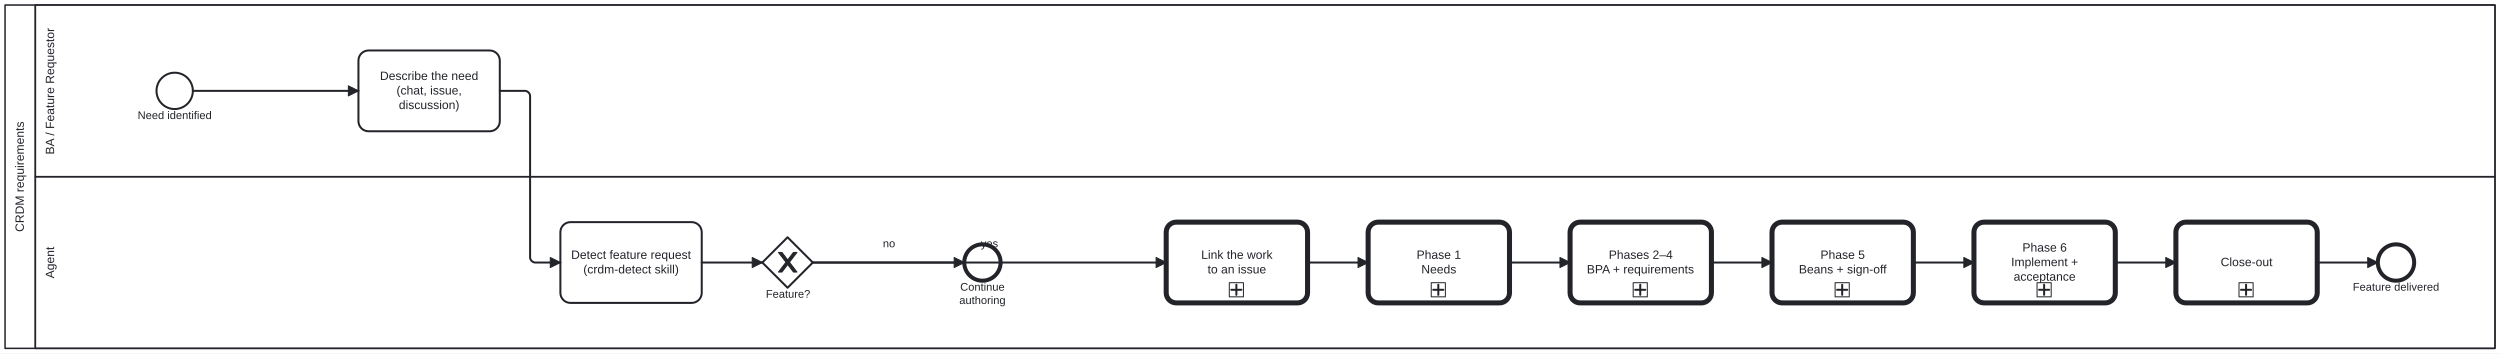
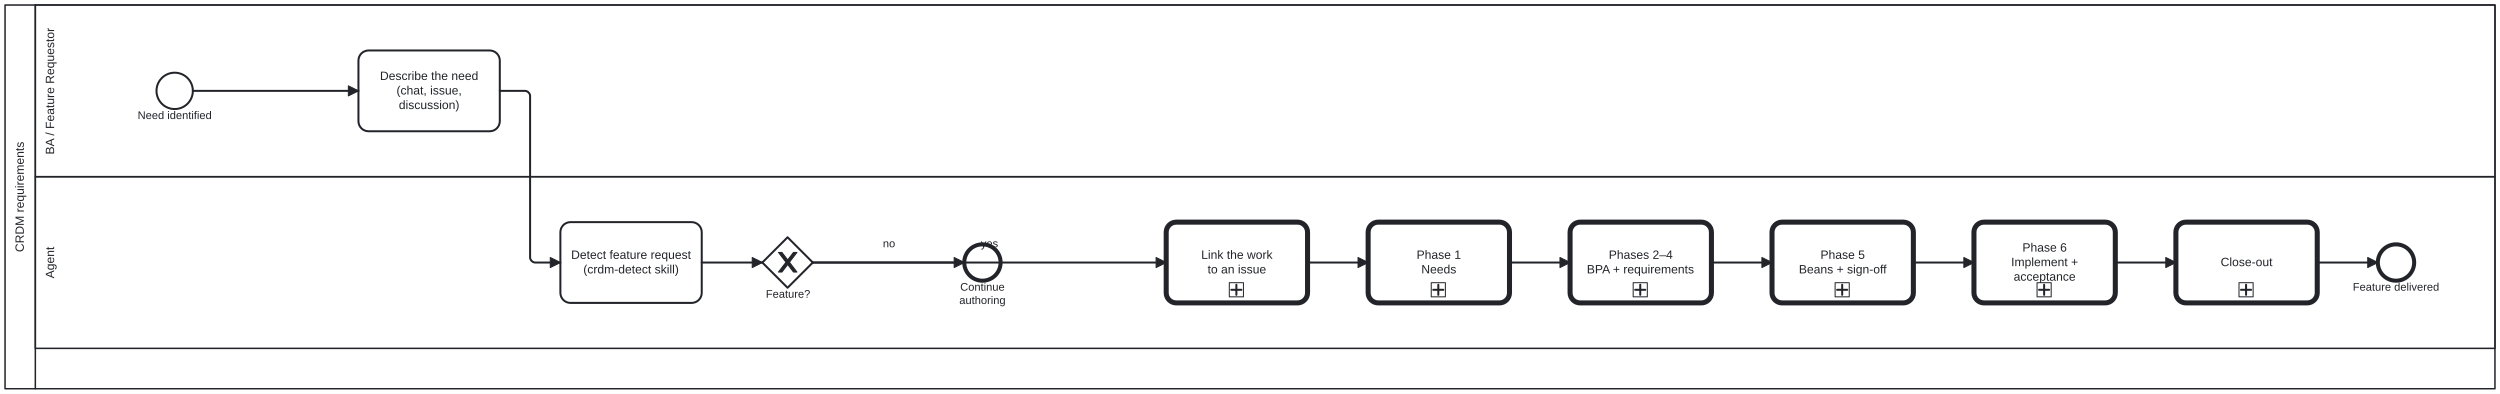
- <svg xmlns="http://www.w3.org/2000/svg" width="100%" style="max-width:100%;height:auto" viewBox="155 75 2476 350" version="1.1">
-   <rect x="155" y="75" width="2476" height="350" fill="#ffffff" />
+ <svg xmlns="http://www.w3.org/2000/svg" width="100%" style="max-width:100%;height:auto" viewBox="155 75 2476 390" version="1.1">
+   <rect x="155" y="75" width="2476" height="390" fill="#ffffff" />
  <g class="djs-group">
    <g class="djs-element djs-shape" data-element-id="Participant_Process_CRDM" style="display: block;" transform="matrix(1 0 0 1 160 80)">
      <g class="djs-visual">
-         <rect x="0" y="0" width="2466" height="340" rx="0" ry="0" style="stroke-linecap: round; stroke-linejoin: round; stroke: rgb(34, 36, 42); stroke-width: 1.5px; fill: white; fill-opacity: 0.95;" />
-         <path style="fill: none; stroke-linecap: round; stroke-linejoin: round; stroke: rgb(34, 36, 42); stroke-width: 1.5px;" d="M30,0L30,340" />
-         <text lineHeight="1.2" class="djs-label" style="font-family: Arial, sans-serif; font-size: 12px; font-weight: normal; fill: rgb(34, 36, 42);" transform="matrix(-1.83697e-16 -1 1 -1.83697e-16 0 340)">
-           <tspan x="115.32" y="18.6">CRDM requirements</tspan>
+         <rect x="0" y="0" width="2466" height="380" rx="0" ry="0" style="stroke-linecap: round; stroke-linejoin: round; stroke: rgb(34, 36, 42); stroke-width: 1.5px; fill: white; fill-opacity: 0.95;" />
+         <path style="fill: none; stroke-linecap: round; stroke-linejoin: round; stroke: rgb(34, 36, 42); stroke-width: 1.5px;" d="M30,0L30,380" />
+         <text lineHeight="1.2" class="djs-label" style="font-family: Arial, sans-serif; font-size: 12px; font-weight: normal; fill: rgb(34, 36, 42);" transform="matrix(-1.83697e-16 -1 1 -1.83697e-16 0 380)">
+           <tspan x="135.32" y="18.6">CRDM requirements</tspan>
        </text>
      </g>
-       <rect class="djs-hit djs-hit-all" x="0" y="0" width="2466" height="340" style="fill: none; stroke-opacity: 0; stroke: white; stroke-width: 15px;" />
+       <rect class="djs-hit djs-hit-all" x="0" y="0" width="2466" height="380" style="fill: none; stroke-opacity: 0; stroke: white; stroke-width: 15px;" />
    </g>
    <g class="djs-children">
      <g class="djs-group">
        <g class="djs-element djs-shape" data-element-id="Lane_Agent" style="display: block;" transform="matrix(1 0 0 1 190 250)">
          <g class="djs-visual">
            <rect x="0" y="0" width="2436" height="170" rx="0" ry="0" style="stroke-linecap: round; stroke-linejoin: round; stroke: rgb(34, 36, 42); stroke-width: 1.5px; fill: white; fill-opacity: 0.25;" />
            <text lineHeight="1.2" class="djs-label" style="font-family: Arial, sans-serif; font-size: 12px; font-weight: normal; fill: rgb(34, 36, 42);" transform="matrix(-1.83697e-16 -1 1 -1.83697e-16 0 170)">
              <tspan x="69.32" y="18.6">Agent</tspan>
            </text>
          </g>
          <rect class="djs-hit djs-hit-all" x="0" y="0" width="2436" height="170" style="fill: none; stroke-opacity: 0; stroke: white; stroke-width: 15px;" />
        </g>
      </g>
      <g class="djs-group">
        <g class="djs-element djs-shape" data-element-id="Lane_BA" style="display: block;" transform="matrix(1 0 0 1 190 80)">
          <g class="djs-visual">
            <rect x="0" y="0" width="2436" height="170" rx="0" ry="0" style="stroke-linecap: round; stroke-linejoin: round; stroke: rgb(34, 36, 42); stroke-width: 1.5px; fill: white; fill-opacity: 0.25;" />
            <text lineHeight="1.2" class="djs-label" style="font-family: Arial, sans-serif; font-size: 12px; font-weight: normal; fill: rgb(34, 36, 42);" transform="matrix(-1.83697e-16 -1 1 -1.83697e-16 0 170)">
              <tspan x="21.968" y="18.6">BA / Feature Requestor</tspan>
            </text>
          </g>
          <rect class="djs-hit djs-hit-all" x="0" y="0" width="2436" height="170" style="fill: none; stroke-opacity: 0; stroke: white; stroke-width: 15px;" />
        </g>
      </g>
      <g class="djs-group">
        <g class="djs-element djs-shape" data-element-id="Start_BA" style="display: block;" transform="matrix(1 0 0 1 310 147)">
          <g class="djs-visual">
            <circle cx="18" cy="18" r="18" style="stroke-linecap: round; stroke-linejoin: round; stroke: rgb(34, 36, 42); stroke-width: 2px; fill: white; fill-opacity: 0.95;" />
          </g>
          <rect class="djs-hit djs-hit-all" x="0" y="0" width="36" height="36" style="fill: none; stroke-opacity: 0; stroke: white; stroke-width: 15px;" />
        </g>
      </g>
      <g class="djs-group">
        <g class="djs-element djs-shape" data-element-id="Start_BA_label" style="display: block;" transform="matrix(1 0 0 1 291 183)">
          <g class="djs-visual">
            <text lineHeight="1.2" class="djs-label" style="font-family: Arial, sans-serif; font-size: 11px; font-weight: normal; fill: rgb(34, 36, 42);">
              <tspan x="0.307" y="9.9">Need identified</tspan>
            </text>
          </g>
          <rect class="djs-hit djs-hit-all" x="0" y="0" width="74" height="14" style="fill: none; stroke-opacity: 0; stroke: white; stroke-width: 15px;" />
        </g>
      </g>
      <g class="djs-group">
        <g class="djs-element djs-shape" data-element-id="BA_Submit" style="display: block;" transform="matrix(1 0 0 1 510 125)">
          <g class="djs-visual">
            <rect x="0" y="0" width="140" height="80" rx="10" ry="10" style="stroke-linecap: round; stroke-linejoin: round; stroke: rgb(34, 36, 42); stroke-width: 2px; fill: white; fill-opacity: 0.95;" />
            <text lineHeight="1.2" class="djs-label" style="font-family: Arial, sans-serif; font-size: 12px; font-weight: normal; fill: rgb(34, 36, 42);">
              <tspan x="21.303" y="29.2">Describe the need</tspan>
              <tspan x="37.653" y="43.6">(chat, issue, </tspan>
              <tspan x="39.988" y="58">discussion)</tspan>
            </text>
          </g>
          <rect class="djs-hit djs-hit-all" x="0" y="0" width="140" height="80" style="fill: none; stroke-opacity: 0; stroke: white; stroke-width: 15px;" />
        </g>
      </g>
      <g class="djs-group">
        <g class="djs-element djs-shape" data-element-id="A_Detect" style="display: block;" transform="matrix(1 0 0 1 710 295)">
          <g class="djs-visual">
            <rect x="0" y="0" width="140" height="80" rx="10" ry="10" style="stroke-linecap: round; stroke-linejoin: round; stroke: rgb(34, 36, 42); stroke-width: 2px; fill: white; fill-opacity: 0.95;" />
            <text lineHeight="1.2" class="djs-label" style="font-family: Arial, sans-serif; font-size: 12px; font-weight: normal; fill: rgb(34, 36, 42);">
              <tspan x="10.633" y="36.4">Detect feature request</tspan>
              <tspan x="22.662" y="50.8">(crdm-detect skill)</tspan>
            </text>
          </g>
          <rect class="djs-hit djs-hit-all" x="0" y="0" width="140" height="80" style="fill: none; stroke-opacity: 0; stroke: white; stroke-width: 15px;" />
        </g>
      </g>
      <g class="djs-group">
        <g class="djs-element djs-shape" data-element-id="GW_Feature" style="display: block;" transform="matrix(1 0 0 1 910 310)">
          <g class="djs-visual">
            <polygon points="25,0 50,25 25,50 0,25" style="stroke-linecap: round; stroke-linejoin: round; stroke: rgb(34, 36, 42); stroke-width: 2px; fill: white; fill-opacity: 0.95;" />
            <path d="m 16,15 7.429,9.714 -7.429,9.714 3.429,0 5.714,-7.464 5.714,7.464 3.429,0 -7.429,-9.714 7.429,-9.714 -3.429,0 -5.714,7.464 -5.714,-7.464 -3.429,0 z" style="fill: rgb(34, 36, 42); stroke-linecap: round; stroke-linejoin: round; stroke: rgb(34, 36, 42); stroke-width: 1px;" />
          </g>
          <rect class="djs-hit djs-hit-all" x="0" y="0" width="50" height="50" style="fill: none; stroke-opacity: 0; stroke: white; stroke-width: 15px;" />
        </g>
      </g>
      <g class="djs-group">
        <g class="djs-element djs-shape" data-element-id="GW_Feature_label" style="display: block;" transform="matrix(1 0 0 1 913 360)">
          <g class="djs-visual">
            <text lineHeight="1.2" class="djs-label" style="font-family: Arial, sans-serif; font-size: 11px; font-weight: normal; fill: rgb(34, 36, 42);">
              <tspan x="0.487" y="9.9">Feature?</tspan>
            </text>
          </g>
          <rect class="djs-hit djs-hit-all" x="0" y="0" width="45" height="14" style="fill: none; stroke-opacity: 0; stroke: white; stroke-width: 15px;" />
        </g>
      </g>
      <g class="djs-group">
        <g class="djs-element djs-shape" data-element-id="End_Content" style="display: block;" transform="matrix(1 0 0 1 1110 317)">
          <g class="djs-visual">
            <circle cx="18" cy="18" r="18" style="stroke-linecap: round; stroke-linejoin: round; stroke: rgb(34, 36, 42); stroke-width: 4px; fill: white; fill-opacity: 0.95;" />
          </g>
          <rect class="djs-hit djs-hit-all" x="0" y="0" width="36" height="36" style="fill: none; stroke-opacity: 0; stroke: white; stroke-width: 15px;" />
        </g>
      </g>
      <g class="djs-group">
        <g class="djs-element djs-shape" data-element-id="End_Content_label" style="display: block;" transform="matrix(1 0 0 1 1105 353)">
          <g class="djs-visual">
            <text lineHeight="1.2" class="djs-label" style="font-family: Arial, sans-serif; font-size: 11px; font-weight: normal; fill: rgb(34, 36, 42);">
              <tspan x="0.984" y="9.9">Continue</tspan>
              <tspan x="0.065" y="23.1">authoring</tspan>
            </text>
          </g>
          <rect class="djs-hit djs-hit-all" x="0" y="0" width="46" height="27" style="fill: none; stroke-opacity: 0; stroke: white; stroke-width: 15px;" />
        </g>
      </g>
      <g class="djs-group">
        <a class="fa-subprocess-link" href="assets/img/workflows/crdm-issue-linking.svg" target="_top">
          <g class="djs-element djs-shape" data-element-id="Call_Issue" style="display: block;" transform="matrix(1 0 0 1 1310 295)">
            <g class="djs-visual">
              <rect x="0" y="0" width="140" height="80" rx="10" ry="10" style="stroke-linecap: round; stroke-linejoin: round; stroke: rgb(34, 36, 42); stroke-width: 5px; fill: white; fill-opacity: 0.95;" />
              <text lineHeight="1.2" class="djs-label" style="font-family: Arial, sans-serif; font-size: 12px; font-weight: normal; fill: rgb(34, 36, 42);">
                <tspan x="34.65" y="36.4">Link the work</tspan>
                <tspan x="40.981" y="50.8">to an issue</tspan>
              </text>
              <rect x="0" y="0" width="14" height="14" rx="0" ry="0" style="stroke-linecap: round; stroke-linejoin: round; stroke: rgb(34, 36, 42); stroke-width: 1px; fill: white;" transform="matrix(1 0 0 1 62.5 60)" />
              <path data-marker="sub-process" d="m62.5,60 m 7,2 l 0,10 m -5,-5 l 10,0" style="fill: white; stroke-linecap: round; stroke-linejoin: round; stroke: rgb(34, 36, 42); stroke-width: 2px;" />
            </g>
            <rect class="djs-hit djs-hit-all" x="0" y="0" width="140" height="80" style="fill: none; stroke-opacity: 0; stroke: white; stroke-width: 15px;" />
          </g>
        </a>
      </g>
      <g class="djs-group">
        <a class="fa-subprocess-link" href="assets/img/workflows/crdm-needs.svg" target="_top">
          <g class="djs-element djs-shape" data-element-id="Call_Needs" style="display: block;" transform="matrix(1 0 0 1 1510 295)">
            <g class="djs-visual">
              <rect x="0" y="0" width="140" height="80" rx="10" ry="10" style="stroke-linecap: round; stroke-linejoin: round; stroke: rgb(34, 36, 42); stroke-width: 5px; fill: white; fill-opacity: 0.95;" />
              <text lineHeight="1.2" class="djs-label" style="font-family: Arial, sans-serif; font-size: 12px; font-weight: normal; fill: rgb(34, 36, 42);">
                <tspan x="47.983" y="36.4">Phase 1</tspan>
                <tspan x="52.656" y="50.8">Needs</tspan>
              </text>
              <rect x="0" y="0" width="14" height="14" rx="0" ry="0" style="stroke-linecap: round; stroke-linejoin: round; stroke: rgb(34, 36, 42); stroke-width: 1px; fill: white;" transform="matrix(1 0 0 1 62.5 60)" />
              <path data-marker="sub-process" d="m62.5,60 m 7,2 l 0,10 m -5,-5 l 10,0" style="fill: white; stroke-linecap: round; stroke-linejoin: round; stroke: rgb(34, 36, 42); stroke-width: 2px;" />
            </g>
            <rect class="djs-hit djs-hit-all" x="0" y="0" width="140" height="80" style="fill: none; stroke-opacity: 0; stroke: white; stroke-width: 15px;" />
          </g>
        </a>
      </g>
      <g class="djs-group">
        <a class="fa-subprocess-link" href="assets/img/workflows/crdm-requirements-definition.svg" target="_top">
          <g class="djs-element djs-shape" data-element-id="Call_Requirements" style="display: block;" transform="matrix(1 0 0 1 1710 295)">
            <g class="djs-visual">
              <rect x="0" y="0" width="140" height="80" rx="10" ry="10" style="stroke-linecap: round; stroke-linejoin: round; stroke: rgb(34, 36, 42); stroke-width: 5px; fill: white; fill-opacity: 0.95;" />
              <text lineHeight="1.2" class="djs-label" style="font-family: Arial, sans-serif; font-size: 12px; font-weight: normal; fill: rgb(34, 36, 42);">
                <tspan x="38.31" y="36.4">Phases 2–4</tspan>
                <tspan x="16.586" y="50.8">BPA + requirements</tspan>
              </text>
              <rect x="0" y="0" width="14" height="14" rx="0" ry="0" style="stroke-linecap: round; stroke-linejoin: round; stroke: rgb(34, 36, 42); stroke-width: 1px; fill: white;" transform="matrix(1 0 0 1 62.5 60)" />
              <path data-marker="sub-process" d="m62.5,60 m 7,2 l 0,10 m -5,-5 l 10,0" style="fill: white; stroke-linecap: round; stroke-linejoin: round; stroke: rgb(34, 36, 42); stroke-width: 2px;" />
            </g>
            <rect class="djs-hit djs-hit-all" x="0" y="0" width="140" height="80" style="fill: none; stroke-opacity: 0; stroke: white; stroke-width: 15px;" />
          </g>
        </a>
      </g>
      <g class="djs-group">
        <a class="fa-subprocess-link" href="assets/img/workflows/crdm-signoff.svg" target="_top">
          <g class="djs-element djs-shape" data-element-id="Call_Signoff" style="display: block;" transform="matrix(1 0 0 1 1910 295)">
            <g class="djs-visual">
              <rect x="0" y="0" width="140" height="80" rx="10" ry="10" style="stroke-linecap: round; stroke-linejoin: round; stroke: rgb(34, 36, 42); stroke-width: 5px; fill: white; fill-opacity: 0.95;" />
              <text lineHeight="1.2" class="djs-label" style="font-family: Arial, sans-serif; font-size: 12px; font-weight: normal; fill: rgb(34, 36, 42);">
                <tspan x="47.983" y="36.4">Phase 5</tspan>
                <tspan x="26.582" y="50.8">Beans + sign-off</tspan>
              </text>
              <rect x="0" y="0" width="14" height="14" rx="0" ry="0" style="stroke-linecap: round; stroke-linejoin: round; stroke: rgb(34, 36, 42); stroke-width: 1px; fill: white;" transform="matrix(1 0 0 1 62.5 60)" />
              <path data-marker="sub-process" d="m62.5,60 m 7,2 l 0,10 m -5,-5 l 10,0" style="fill: white; stroke-linecap: round; stroke-linejoin: round; stroke: rgb(34, 36, 42); stroke-width: 2px;" />
            </g>
            <rect class="djs-hit djs-hit-all" x="0" y="0" width="140" height="80" style="fill: none; stroke-opacity: 0; stroke: white; stroke-width: 15px;" />
          </g>
        </a>
      </g>
      <g class="djs-group">
        <a class="fa-subprocess-link" href="assets/img/workflows/crdm-deliver.svg" target="_top">
          <g class="djs-element djs-shape" data-element-id="Call_Deliver" style="display: block;" transform="matrix(1 0 0 1 2110 295)">
            <g class="djs-visual">
              <rect x="0" y="0" width="140" height="80" rx="10" ry="10" style="stroke-linecap: round; stroke-linejoin: round; stroke: rgb(34, 36, 42); stroke-width: 5px; fill: white; fill-opacity: 0.95;" />
              <text lineHeight="1.2" class="djs-label" style="font-family: Arial, sans-serif; font-size: 12px; font-weight: normal; fill: rgb(34, 36, 42);">
                <tspan x="47.983" y="29.2">Phase 6</tspan>
                <tspan x="36.818" y="43.6">Implement + </tspan>
                <tspan x="39.312" y="58">acceptance</tspan>
              </text>
              <rect x="0" y="0" width="14" height="14" rx="0" ry="0" style="stroke-linecap: round; stroke-linejoin: round; stroke: rgb(34, 36, 42); stroke-width: 1px; fill: white;" transform="matrix(1 0 0 1 62.5 60)" />
              <path data-marker="sub-process" d="m62.5,60 m 7,2 l 0,10 m -5,-5 l 10,0" style="fill: white; stroke-linecap: round; stroke-linejoin: round; stroke: rgb(34, 36, 42); stroke-width: 2px;" />
            </g>
            <rect class="djs-hit djs-hit-all" x="0" y="0" width="140" height="80" style="fill: none; stroke-opacity: 0; stroke: white; stroke-width: 15px;" />
          </g>
        </a>
      </g>
      <g class="djs-group">
        <a class="fa-subprocess-link" href="assets/img/workflows/crdm-close.svg" target="_top">
          <g class="djs-element djs-shape" data-element-id="Call_Close" style="display: block;" transform="matrix(1 0 0 1 2310 295)">
            <g class="djs-visual">
              <rect x="0" y="0" width="140" height="80" rx="10" ry="10" style="stroke-linecap: round; stroke-linejoin: round; stroke: rgb(34, 36, 42); stroke-width: 5px; fill: white; fill-opacity: 0.95;" />
              <text lineHeight="1.2" class="djs-label" style="font-family: Arial, sans-serif; font-size: 12px; font-weight: normal; fill: rgb(34, 36, 42);">
                <tspan x="44.321" y="43.6">Close-out</tspan>
              </text>
              <rect x="0" y="0" width="14" height="14" rx="0" ry="0" style="stroke-linecap: round; stroke-linejoin: round; stroke: rgb(34, 36, 42); stroke-width: 1px; fill: white;" transform="matrix(1 0 0 1 62.5 60)" />
              <path data-marker="sub-process" d="m62.5,60 m 7,2 l 0,10 m -5,-5 l 10,0" style="fill: white; stroke-linecap: round; stroke-linejoin: round; stroke: rgb(34, 36, 42); stroke-width: 2px;" />
            </g>
            <rect class="djs-hit djs-hit-all" x="0" y="0" width="140" height="80" style="fill: none; stroke-opacity: 0; stroke: white; stroke-width: 15px;" />
          </g>
        </a>
      </g>
      <g class="djs-group">
        <g class="djs-element djs-shape" data-element-id="End_CRDM" style="display: block;" transform="matrix(1 0 0 1 2510 317)">
          <g class="djs-visual">
            <circle cx="18" cy="18" r="18" style="stroke-linecap: round; stroke-linejoin: round; stroke: rgb(34, 36, 42); stroke-width: 4px; fill: white; fill-opacity: 0.95;" />
          </g>
          <rect class="djs-hit djs-hit-all" x="0" y="0" width="36" height="36" style="fill: none; stroke-opacity: 0; stroke: white; stroke-width: 15px;" />
        </g>
      </g>
      <g class="djs-group">
        <g class="djs-element djs-shape" data-element-id="End_CRDM_label" style="display: block;" transform="matrix(1 0 0 1 2485 353)">
          <g class="djs-visual">
            <text lineHeight="1.2" class="djs-label" style="font-family: Arial, sans-serif; font-size: 11px; font-weight: normal; fill: rgb(34, 36, 42);">
              <tspan x="0.198" y="9.9">Feature delivered</tspan>
            </text>
          </g>
          <rect class="djs-hit djs-hit-all" x="0" y="0" width="86" height="14" style="fill: none; stroke-opacity: 0; stroke: white; stroke-width: 15px;" />
        </g>
      </g>
      <g class="djs-group">
        <g class="djs-element djs-connection" data-element-id="SF_Process_CRDM_1" style="display: block;">
          <g class="djs-visual">
            <defs>
              <marker id="folio-marker-1" viewBox="0 0 20 20" refX="11" refY="10" markerWidth="10" markerHeight="10" orient="auto">
                <path d="M 1 5 L 11 10 L 1 15 Z" style="stroke-linecap: round; stroke-linejoin: round; stroke: rgb(34, 36, 42); stroke-width: 1px; fill: rgb(34, 36, 42);" />
              </marker>
            </defs>
            <path data-corner-radius="5" style="fill: none; stroke-linecap: round; stroke-linejoin: round; stroke: rgb(34, 36, 42); stroke-width: 2px; marker-end: url('#folio-marker-1');" d="M346,165L510,165" />
          </g>
          <path d="M346,165L510,165" class="djs-hit djs-hit-stroke" style="fill: none; stroke-opacity: 0; stroke: white; stroke-width: 15px;" />
        </g>
      </g>
      <g class="djs-group">
        <g class="djs-element djs-connection" data-element-id="SF_Process_CRDM_2" style="display: block;">
          <g class="djs-visual">
            <defs>
              <marker id="folio-marker-2" viewBox="0 0 20 20" refX="11" refY="10" markerWidth="10" markerHeight="10" orient="auto">
                <path d="M 1 5 L 11 10 L 1 15 Z" style="stroke-linecap: round; stroke-linejoin: round; stroke: rgb(34, 36, 42); stroke-width: 1px; fill: rgb(34, 36, 42);" />
              </marker>
            </defs>
            <path data-corner-radius="5" style="fill: none; stroke-linecap: round; stroke-linejoin: round; stroke: rgb(34, 36, 42); stroke-width: 2px; marker-end: url('#folio-marker-2');" d="M650,165L675,165C677.5,165,680,167.5,680,170L680,330C680,332.5,682.5,335,685,335L710,335" />
          </g>
          <path d="M650,165L680,165L680,335L710,335" class="djs-hit djs-hit-stroke" style="fill: none; stroke-opacity: 0; stroke: white; stroke-width: 15px;" />
        </g>
      </g>
      <g class="djs-group">
        <g class="djs-element djs-connection" data-element-id="SF_Process_CRDM_3" style="display: block;">
          <g class="djs-visual">
            <defs>
              <marker id="folio-marker-3" viewBox="0 0 20 20" refX="11" refY="10" markerWidth="10" markerHeight="10" orient="auto">
                <path d="M 1 5 L 11 10 L 1 15 Z" style="stroke-linecap: round; stroke-linejoin: round; stroke: rgb(34, 36, 42); stroke-width: 1px; fill: rgb(34, 36, 42);" />
              </marker>
            </defs>
            <path data-corner-radius="5" style="fill: none; stroke-linecap: round; stroke-linejoin: round; stroke: rgb(34, 36, 42); stroke-width: 2px; marker-end: url('#folio-marker-3');" d="M850,335L910,335" />
          </g>
          <path d="M850,335L910,335" class="djs-hit djs-hit-stroke" style="fill: none; stroke-opacity: 0; stroke: white; stroke-width: 15px;" />
        </g>
      </g>
      <g class="djs-group">
        <g class="djs-element djs-connection" data-element-id="SF_Process_CRDM_4" style="display: block;">
          <g class="djs-visual">
            <defs>
              <marker id="folio-marker-4" viewBox="0 0 20 20" refX="11" refY="10" markerWidth="10" markerHeight="10" orient="auto">
                <path d="M 1 5 L 11 10 L 1 15 Z" style="stroke-linecap: round; stroke-linejoin: round; stroke: rgb(34, 36, 42); stroke-width: 1px; fill: rgb(34, 36, 42);" />
              </marker>
            </defs>
            <path data-corner-radius="5" style="fill: none; stroke-linecap: round; stroke-linejoin: round; stroke: rgb(34, 36, 42); stroke-width: 2px; marker-end: url('#folio-marker-4');" d="M960,335L1110,335" />
          </g>
          <path d="M960,335L1110,335" class="djs-hit djs-hit-stroke" style="fill: none; stroke-opacity: 0; stroke: white; stroke-width: 15px;" />
        </g>
      </g>
      <g class="djs-group">
        <g class="djs-element djs-shape" data-element-id="SF_Process_CRDM_4_label" style="display: block;" transform="matrix(1 0 0 1 1029 310)">
          <g class="djs-visual">
            <text lineHeight="1.2" class="djs-label" style="font-family: Arial, sans-serif; font-size: 11px; font-weight: normal; fill: rgb(34, 36, 42);">
              <tspan x="0.382" y="9.9">no</tspan>
            </text>
          </g>
          <rect class="djs-hit djs-hit-all" x="0" y="0" width="13" height="14" style="fill: none; stroke-opacity: 0; stroke: white; stroke-width: 15px;" />
        </g>
      </g>
      <g class="djs-group">
        <g class="djs-element djs-connection" data-element-id="SF_Process_CRDM_5" style="display: block;">
          <g class="djs-visual">
            <defs>
              <marker id="folio-marker-5" viewBox="0 0 20 20" refX="11" refY="10" markerWidth="10" markerHeight="10" orient="auto">
                <path d="M 1 5 L 11 10 L 1 15 Z" style="stroke-linecap: round; stroke-linejoin: round; stroke: rgb(34, 36, 42); stroke-width: 1px; fill: rgb(34, 36, 42);" />
              </marker>
            </defs>
            <path data-corner-radius="5" style="fill: none; stroke-linecap: round; stroke-linejoin: round; stroke: rgb(34, 36, 42); stroke-width: 2px; marker-end: url('#folio-marker-5');" d="M960,335L1310,335" />
          </g>
          <path d="M960,335L1310,335" class="djs-hit djs-hit-stroke" style="fill: none; stroke-opacity: 0; stroke: white; stroke-width: 15px;" />
        </g>
      </g>
      <g class="djs-group">
        <g class="djs-element djs-shape" data-element-id="SF_Process_CRDM_5_label" style="display: block;" transform="matrix(1 0 0 1 1126 310)">
          <g class="djs-visual">
            <text lineHeight="1.2" class="djs-label" style="font-family: Arial, sans-serif; font-size: 11px; font-weight: normal; fill: rgb(34, 36, 42);">
              <tspan x="0.441" y="9.9">yes</tspan>
            </text>
          </g>
          <rect class="djs-hit djs-hit-all" x="0" y="0" width="18" height="14" style="fill: none; stroke-opacity: 0; stroke: white; stroke-width: 15px;" />
        </g>
      </g>
      <g class="djs-group">
        <g class="djs-element djs-connection" data-element-id="SF_Process_CRDM_6" style="display: block;">
          <g class="djs-visual">
            <defs>
              <marker id="folio-marker-6" viewBox="0 0 20 20" refX="11" refY="10" markerWidth="10" markerHeight="10" orient="auto">
                <path d="M 1 5 L 11 10 L 1 15 Z" style="stroke-linecap: round; stroke-linejoin: round; stroke: rgb(34, 36, 42); stroke-width: 1px; fill: rgb(34, 36, 42);" />
              </marker>
            </defs>
            <path data-corner-radius="5" style="fill: none; stroke-linecap: round; stroke-linejoin: round; stroke: rgb(34, 36, 42); stroke-width: 2px; marker-end: url('#folio-marker-6');" d="M1450,335L1510,335" />
          </g>
          <path d="M1450,335L1510,335" class="djs-hit djs-hit-stroke" style="fill: none; stroke-opacity: 0; stroke: white; stroke-width: 15px;" />
        </g>
      </g>
      <g class="djs-group">
        <g class="djs-element djs-connection" data-element-id="SF_Process_CRDM_7" style="display: block;">
          <g class="djs-visual">
            <defs>
              <marker id="folio-marker-7" viewBox="0 0 20 20" refX="11" refY="10" markerWidth="10" markerHeight="10" orient="auto">
                <path d="M 1 5 L 11 10 L 1 15 Z" style="stroke-linecap: round; stroke-linejoin: round; stroke: rgb(34, 36, 42); stroke-width: 1px; fill: rgb(34, 36, 42);" />
              </marker>
            </defs>
            <path data-corner-radius="5" style="fill: none; stroke-linecap: round; stroke-linejoin: round; stroke: rgb(34, 36, 42); stroke-width: 2px; marker-end: url('#folio-marker-7');" d="M1650,335L1710,335" />
          </g>
          <path d="M1650,335L1710,335" class="djs-hit djs-hit-stroke" style="fill: none; stroke-opacity: 0; stroke: white; stroke-width: 15px;" />
        </g>
      </g>
      <g class="djs-group">
        <g class="djs-element djs-connection" data-element-id="SF_Process_CRDM_8" style="display: block;">
          <g class="djs-visual">
            <defs>
              <marker id="folio-marker-8" viewBox="0 0 20 20" refX="11" refY="10" markerWidth="10" markerHeight="10" orient="auto">
                <path d="M 1 5 L 11 10 L 1 15 Z" style="stroke-linecap: round; stroke-linejoin: round; stroke: rgb(34, 36, 42); stroke-width: 1px; fill: rgb(34, 36, 42);" />
              </marker>
            </defs>
            <path data-corner-radius="5" style="fill: none; stroke-linecap: round; stroke-linejoin: round; stroke: rgb(34, 36, 42); stroke-width: 2px; marker-end: url('#folio-marker-8');" d="M1850,335L1910,335" />
          </g>
          <path d="M1850,335L1910,335" class="djs-hit djs-hit-stroke" style="fill: none; stroke-opacity: 0; stroke: white; stroke-width: 15px;" />
        </g>
      </g>
      <g class="djs-group">
        <g class="djs-element djs-connection" data-element-id="SF_Process_CRDM_9" style="display: block;">
          <g class="djs-visual">
            <defs>
              <marker id="folio-marker-9" viewBox="0 0 20 20" refX="11" refY="10" markerWidth="10" markerHeight="10" orient="auto">
                <path d="M 1 5 L 11 10 L 1 15 Z" style="stroke-linecap: round; stroke-linejoin: round; stroke: rgb(34, 36, 42); stroke-width: 1px; fill: rgb(34, 36, 42);" />
              </marker>
            </defs>
            <path data-corner-radius="5" style="fill: none; stroke-linecap: round; stroke-linejoin: round; stroke: rgb(34, 36, 42); stroke-width: 2px; marker-end: url('#folio-marker-9');" d="M2050,335L2110,335" />
          </g>
          <path d="M2050,335L2110,335" class="djs-hit djs-hit-stroke" style="fill: none; stroke-opacity: 0; stroke: white; stroke-width: 15px;" />
        </g>
      </g>
      <g class="djs-group">
        <g class="djs-element djs-connection" data-element-id="SF_Process_CRDM_10" style="display: block;">
          <g class="djs-visual">
            <defs>
              <marker id="folio-marker-10" viewBox="0 0 20 20" refX="11" refY="10" markerWidth="10" markerHeight="10" orient="auto">
                <path d="M 1 5 L 11 10 L 1 15 Z" style="stroke-linecap: round; stroke-linejoin: round; stroke: rgb(34, 36, 42); stroke-width: 1px; fill: rgb(34, 36, 42);" />
              </marker>
            </defs>
            <path data-corner-radius="5" style="fill: none; stroke-linecap: round; stroke-linejoin: round; stroke: rgb(34, 36, 42); stroke-width: 2px; marker-end: url('#folio-marker-10');" d="M2250,335L2310,335" />
          </g>
          <path d="M2250,335L2310,335" class="djs-hit djs-hit-stroke" style="fill: none; stroke-opacity: 0; stroke: white; stroke-width: 15px;" />
        </g>
      </g>
      <g class="djs-group">
        <g class="djs-element djs-connection" data-element-id="SF_Process_CRDM_11" style="display: block;">
          <g class="djs-visual">
            <defs>
              <marker id="folio-marker-11" viewBox="0 0 20 20" refX="11" refY="10" markerWidth="10" markerHeight="10" orient="auto">
                <path d="M 1 5 L 11 10 L 1 15 Z" style="stroke-linecap: round; stroke-linejoin: round; stroke: rgb(34, 36, 42); stroke-width: 1px; fill: rgb(34, 36, 42);" />
              </marker>
            </defs>
            <path data-corner-radius="5" style="fill: none; stroke-linecap: round; stroke-linejoin: round; stroke: rgb(34, 36, 42); stroke-width: 2px; marker-end: url('#folio-marker-11');" d="M2450,335L2510,335" />
          </g>
          <path d="M2450,335L2510,335" class="djs-hit djs-hit-stroke" style="fill: none; stroke-opacity: 0; stroke: white; stroke-width: 15px;" />
        </g>
      </g>
    </g>
  </g>
</svg>
